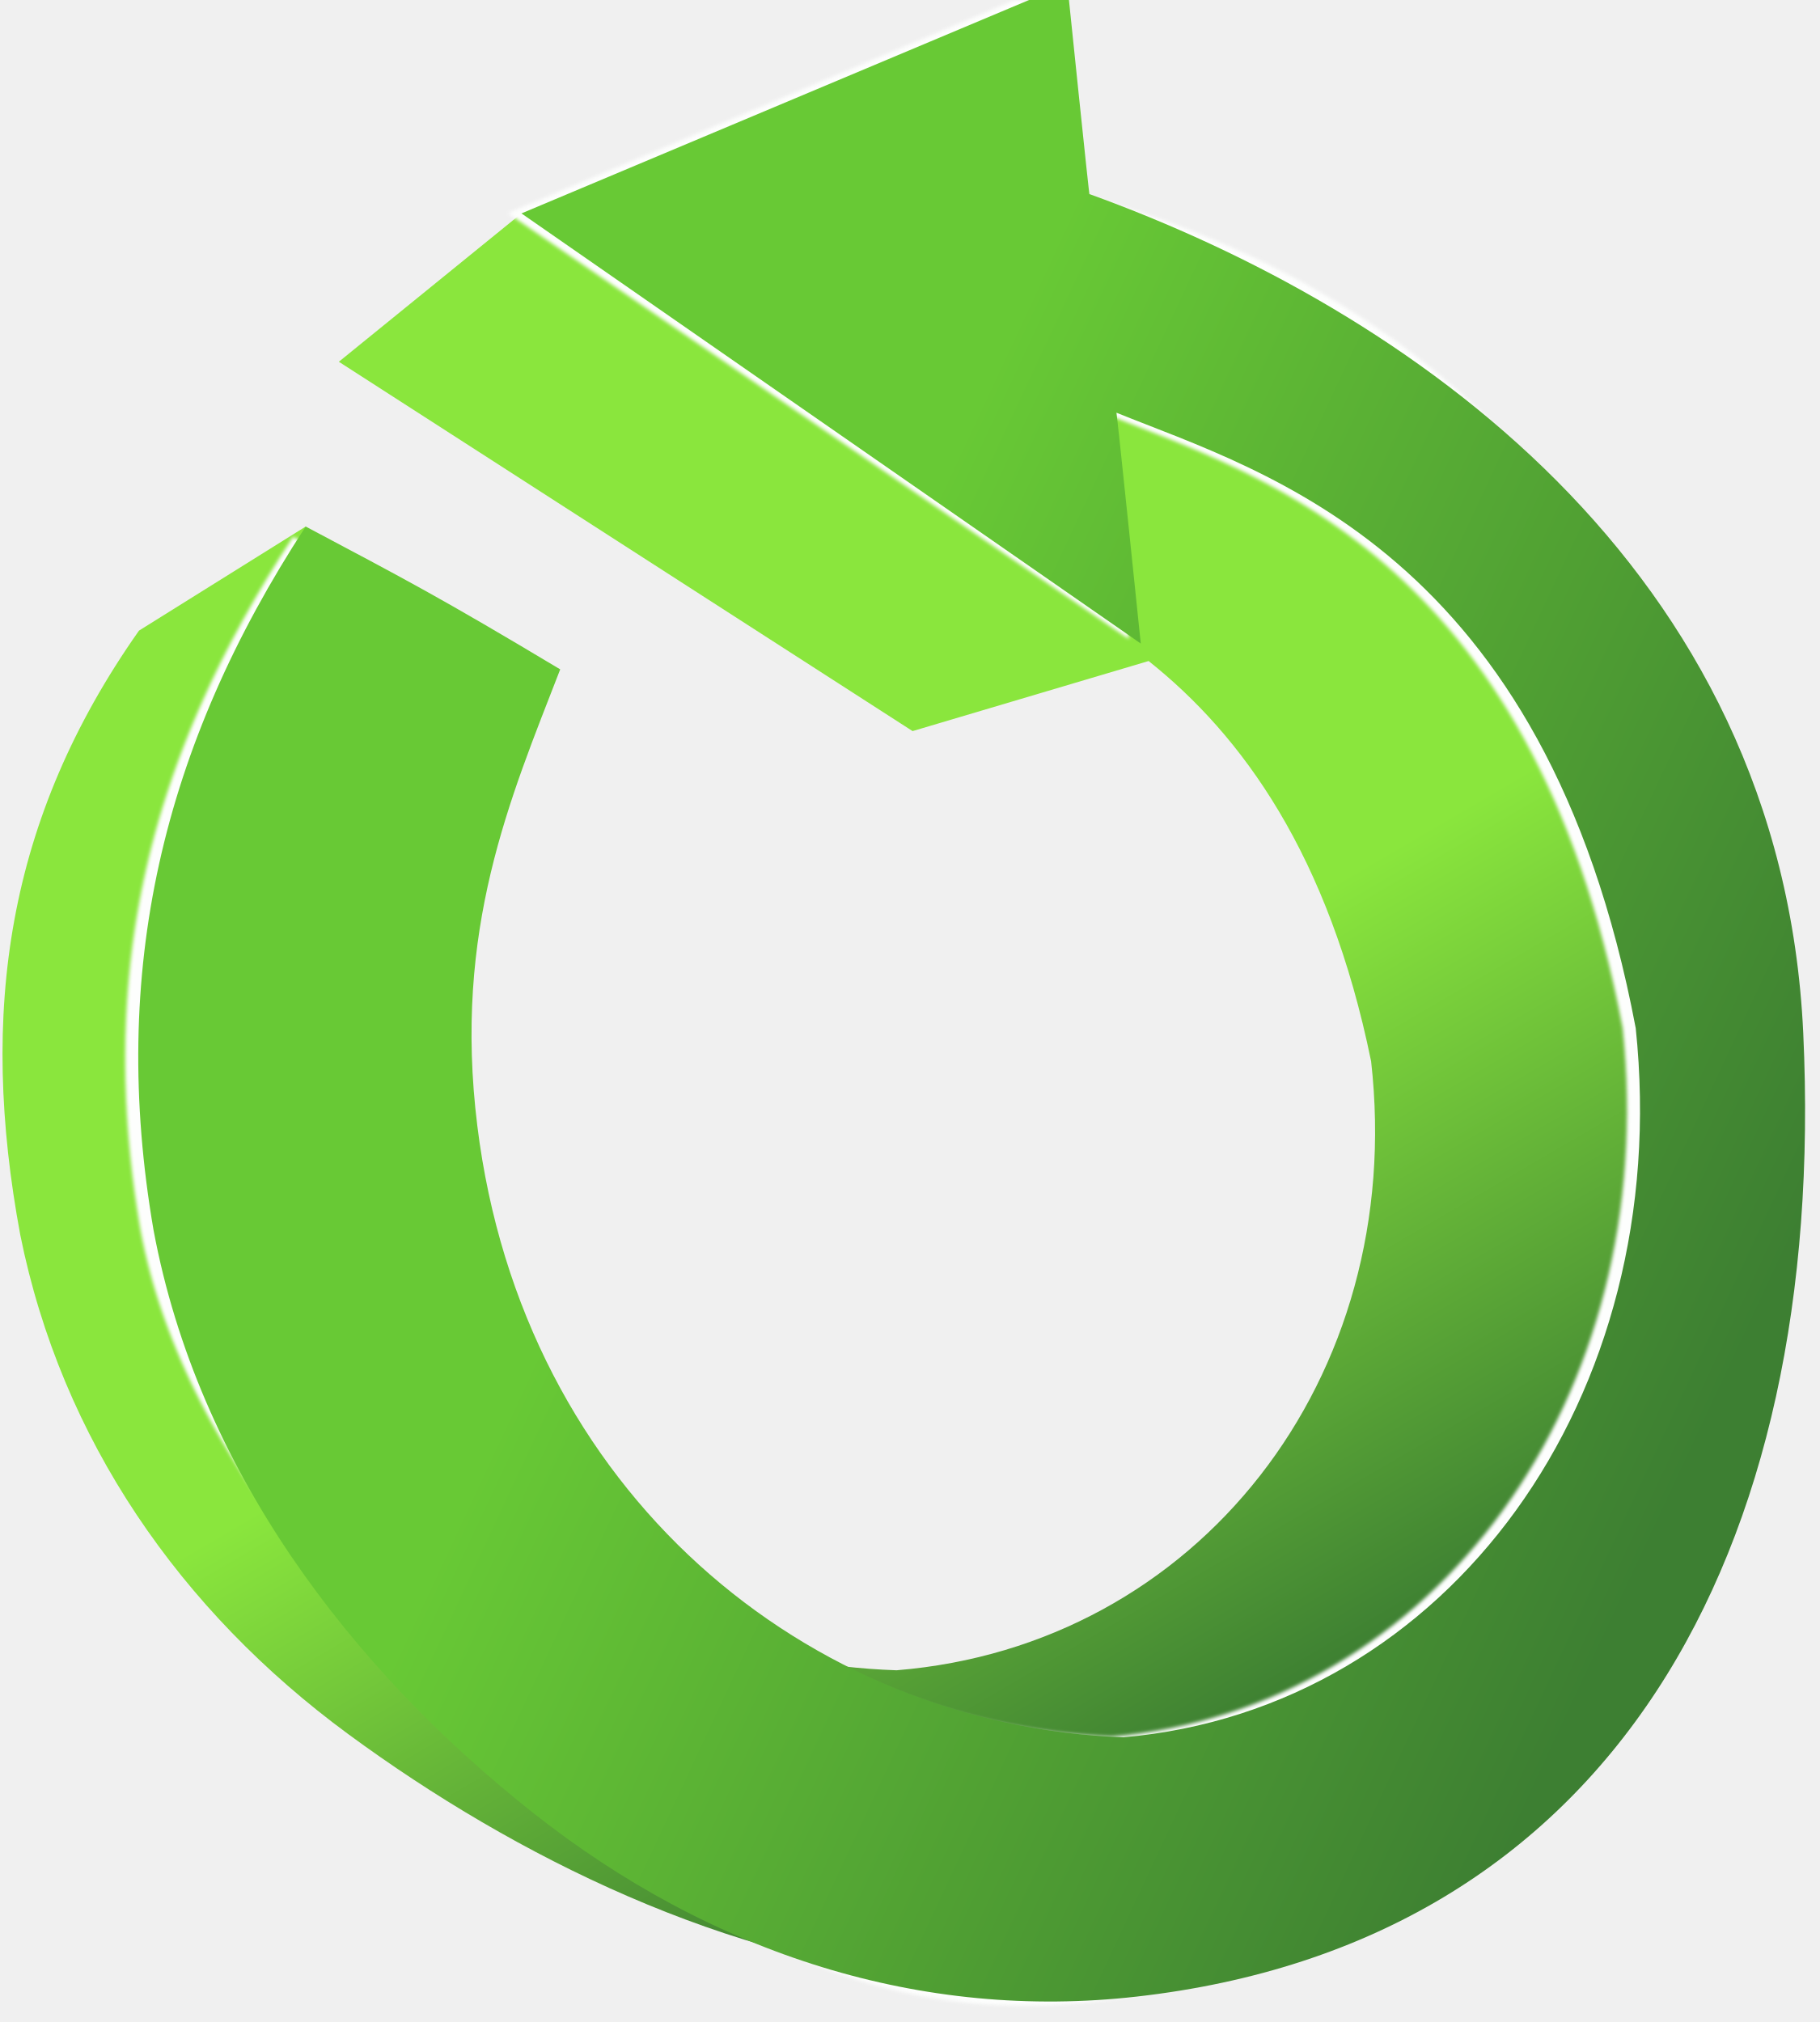
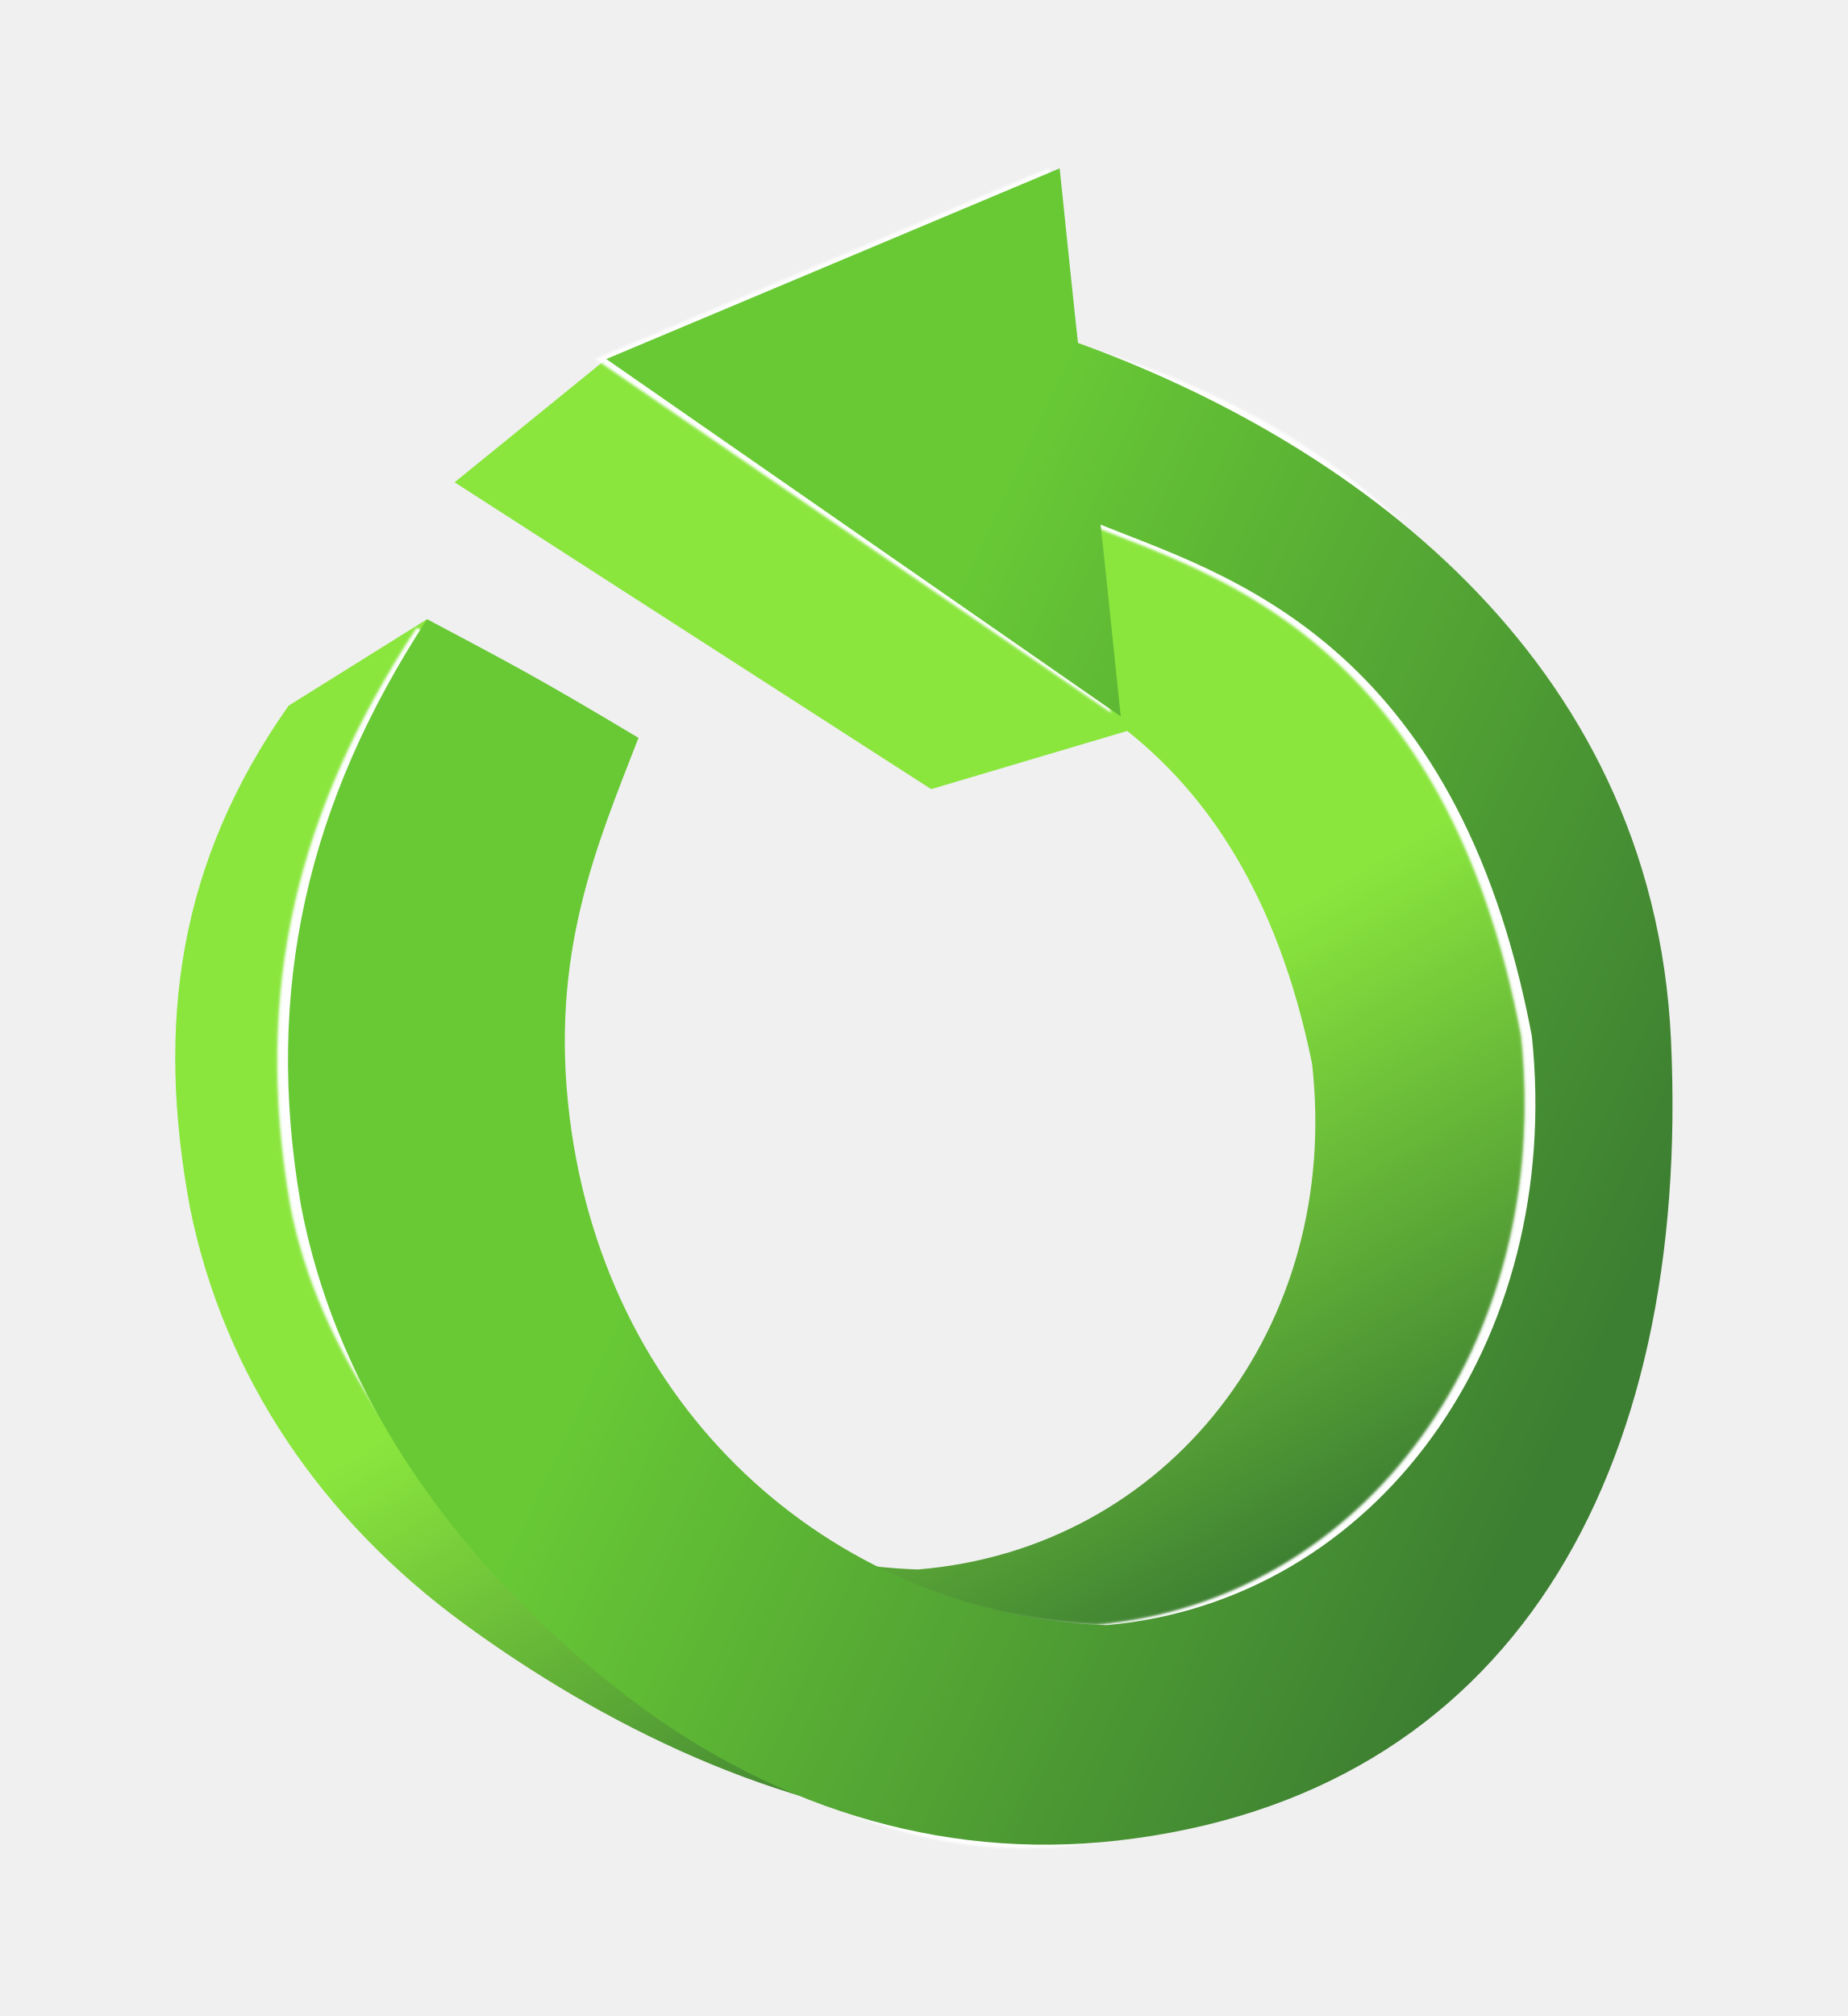
- <svg xmlns="http://www.w3.org/2000/svg" xmlns:xlink="http://www.w3.org/1999/xlink" width="90" height="100" viewBox="0 0 23.812 26.458" version="1.1" id="svg1275">
+ <svg xmlns="http://www.w3.org/2000/svg" xmlns:xlink="http://www.w3.org/1999/xlink" width="110" height="120" viewBox="0 0 29.104 31.75" version="1.1" id="svg1275">
  <defs id="defs1269">
    <linearGradient id="linearGradient2849">
      <stop id="stop2845" offset="0" style="stop-color:#3d7f32;stop-opacity:1" />
      <stop id="stop2847" offset="1" style="stop-color:#68c935;stop-opacity:1" />
    </linearGradient>
    <linearGradient id="linearGradient1911">
      <stop style="stop-color:#3d7f32;stop-opacity:1" offset="0" id="stop1907" />
      <stop style="stop-color:#8ae63d;stop-opacity:1" offset="1" id="stop1909" />
    </linearGradient>
    <clipPath clipPathUnits="userSpaceOnUse" id="clipPath1889">
      <path id="path1891" d="m 114.957,58.686 a 88.053,71.628 81.456 0 0 -7.111,0.841 88.053,71.628 81.456 0 0 -55.682,99.558 88.053,71.628 81.456 0 0 85.302,74.022 88.053,71.628 81.456 0 0 55.682,-99.558 88.053,71.628 81.456 0 0 -78.191,-74.863 z m 13.427,22.046 a 64.873,52.162 84.59 0 1 52.882,59.764 64.873,52.162 84.59 0 1 -45.749,69.567 64.873,52.162 84.59 0 1 -58.097,-59.589 64.873,52.162 84.59 0 1 45.75,-69.567 64.873,52.162 84.59 0 1 5.215,-0.176 z" style="fill:#7fc0c4;fill-opacity:0.669;stroke:none;stroke-width:0.094;stroke-miterlimit:4;stroke-dasharray:none;stroke-opacity:1;paint-order:markers stroke fill" />
    </clipPath>
    <linearGradient xlink:href="#linearGradient2849" id="linearGradient1913" x1="660" y1="789.663" x2="318.571" y2="643.948" gradientUnits="userSpaceOnUse" />
    <linearGradient xlink:href="#linearGradient1911" id="linearGradient1915" x1="153.458" y1="204.018" x2="118.685" y2="149.589" gradientUnits="userSpaceOnUse" />
    <filter style="color-interpolation-filters:sRGB" id="filter2835" x="-0.003" width="1.006" y="-0.002" height="1.004">
      <feGaussianBlur stdDeviation="0.17" id="feGaussianBlur2837" />
    </filter>
  </defs>
-   <g id="layer1" transform="translate(0,-270.5417)">
-     <g id="g2873" transform="matrix(0.1482352,0,0,0.1354648,-5.389739,264.8906)">
+   <g id="layer1" transform="translate(0,-265.25)">
+     <g id="g2873" transform="matrix(0.1482352,0,0,0.1354648,-2.662437,262.4608)">
      <path style="fill:url(#linearGradient1915);fill-opacity:1;stroke:none;stroke-width:0.084;stroke-miterlimit:4;stroke-dasharray:none;stroke-opacity:1;paint-order:markers stroke fill" d="M 112.71,75.057 C 112.748,75.852 82.384,62.331 82.384,62.331 L 66.267,76.66 116.906,112.336 c 20.832,-6.769 0,0 20.832,-6.769 8.245,7.179 15.919,18.723 19.639,38.671 3.159,30.625 -15.321,56.451 -41.887,58.817 -25.823,-0.961 -49.112,-20.286 -52.831,-50.708 -1.992,-16.295 0.683,-59.772 0.683,-59.772 0,0 0,0 -14.715,10.055 -11.717,18.209 -14.126,36.895 -10.479,58.372 3.639,19.765 14.132,36.303 28.952,48.223 14.82,11.92 33.645,22.025 52.476,23.653 36.435,3.15 70.944,-55.367 63.047,-96.577 -6.031,-31.474 -37.702,-65.067 -69.912,-61.245 z" id="path1897" />
      <path style="fill:#fdfefd;fill-opacity:1;stroke:#ffffff;stroke-width:0.094;stroke-miterlimit:4;stroke-dasharray:none;stroke-opacity:1;paint-order:markers stroke fill;filter:url(#filter2835)" d="m 131.417,60.463 c 0.041,0.926 -1.957,-20.3 -1.957,-20.3 L 81.284,62.331 135.946,103.349 c 0,0 -2.106,-21.808 -2.147,-21.767 13.034,5.77 37.855,13.298 45.833,59.449 3.41,35.665 -16.538,65.743 -45.215,68.498 -27.875,-1.12 -53.015,-23.626 -57.028,-59.054 -2.15,-18.977 2.884,-31.577 7.315,-44.103 C 73.904,99.295 71.134,98.805 62.242,93.634 49.594,114.839 44.877,135.543 48.813,160.555 c 3.928,23.018 21.605,42.278 37.603,56.16 15.997,13.882 30.452,21.248 49.148,17.862 38.932,-7.052 64.34,-53.035 55.816,-101.028 -6.511,-36.655 -25.601,-63.011 -59.963,-73.086 z" id="path2657" />
      <path id="path1866" d="m 500.852,228.523 c 0.154,3.5 -7.397,-76.723 -7.397,-76.723 L 311.373,235.58 517.969,392.612 c 0,0 -7.958,-84.425 -8.113,-84.27 49.262,21.808 143.076,50.259 173.226,224.688 C 695.968,667.828 620.574,781.506 512.191,791.921 406.839,787.69 311.822,702.628 296.652,568.725 c -8.125,-71.723 10.899,-119.346 27.647,-166.689 -40.82,-26.748 -51.289,-32.598 -84.897,-52.145 -47.802,80.148 -65.631,162.398 -50.753,256.931 14.845,86.998 65.658,159.793 126.12,212.26 60.462,52.467 130.58,76.319 201.757,67.51 C 674.564,867.031 747.078,725.803 738.966,534.806 731.713,364.034 606.528,270.324 500.852,228.523 Z" style="fill:url(#linearGradient1913);fill-opacity:1;stroke:none;stroke-width:0;stroke-miterlimit:4;stroke-dasharray:none;stroke-opacity:1;paint-order:markers stroke fill" transform="scale(0.2645833)" />
    </g>
  </g>
</svg>
